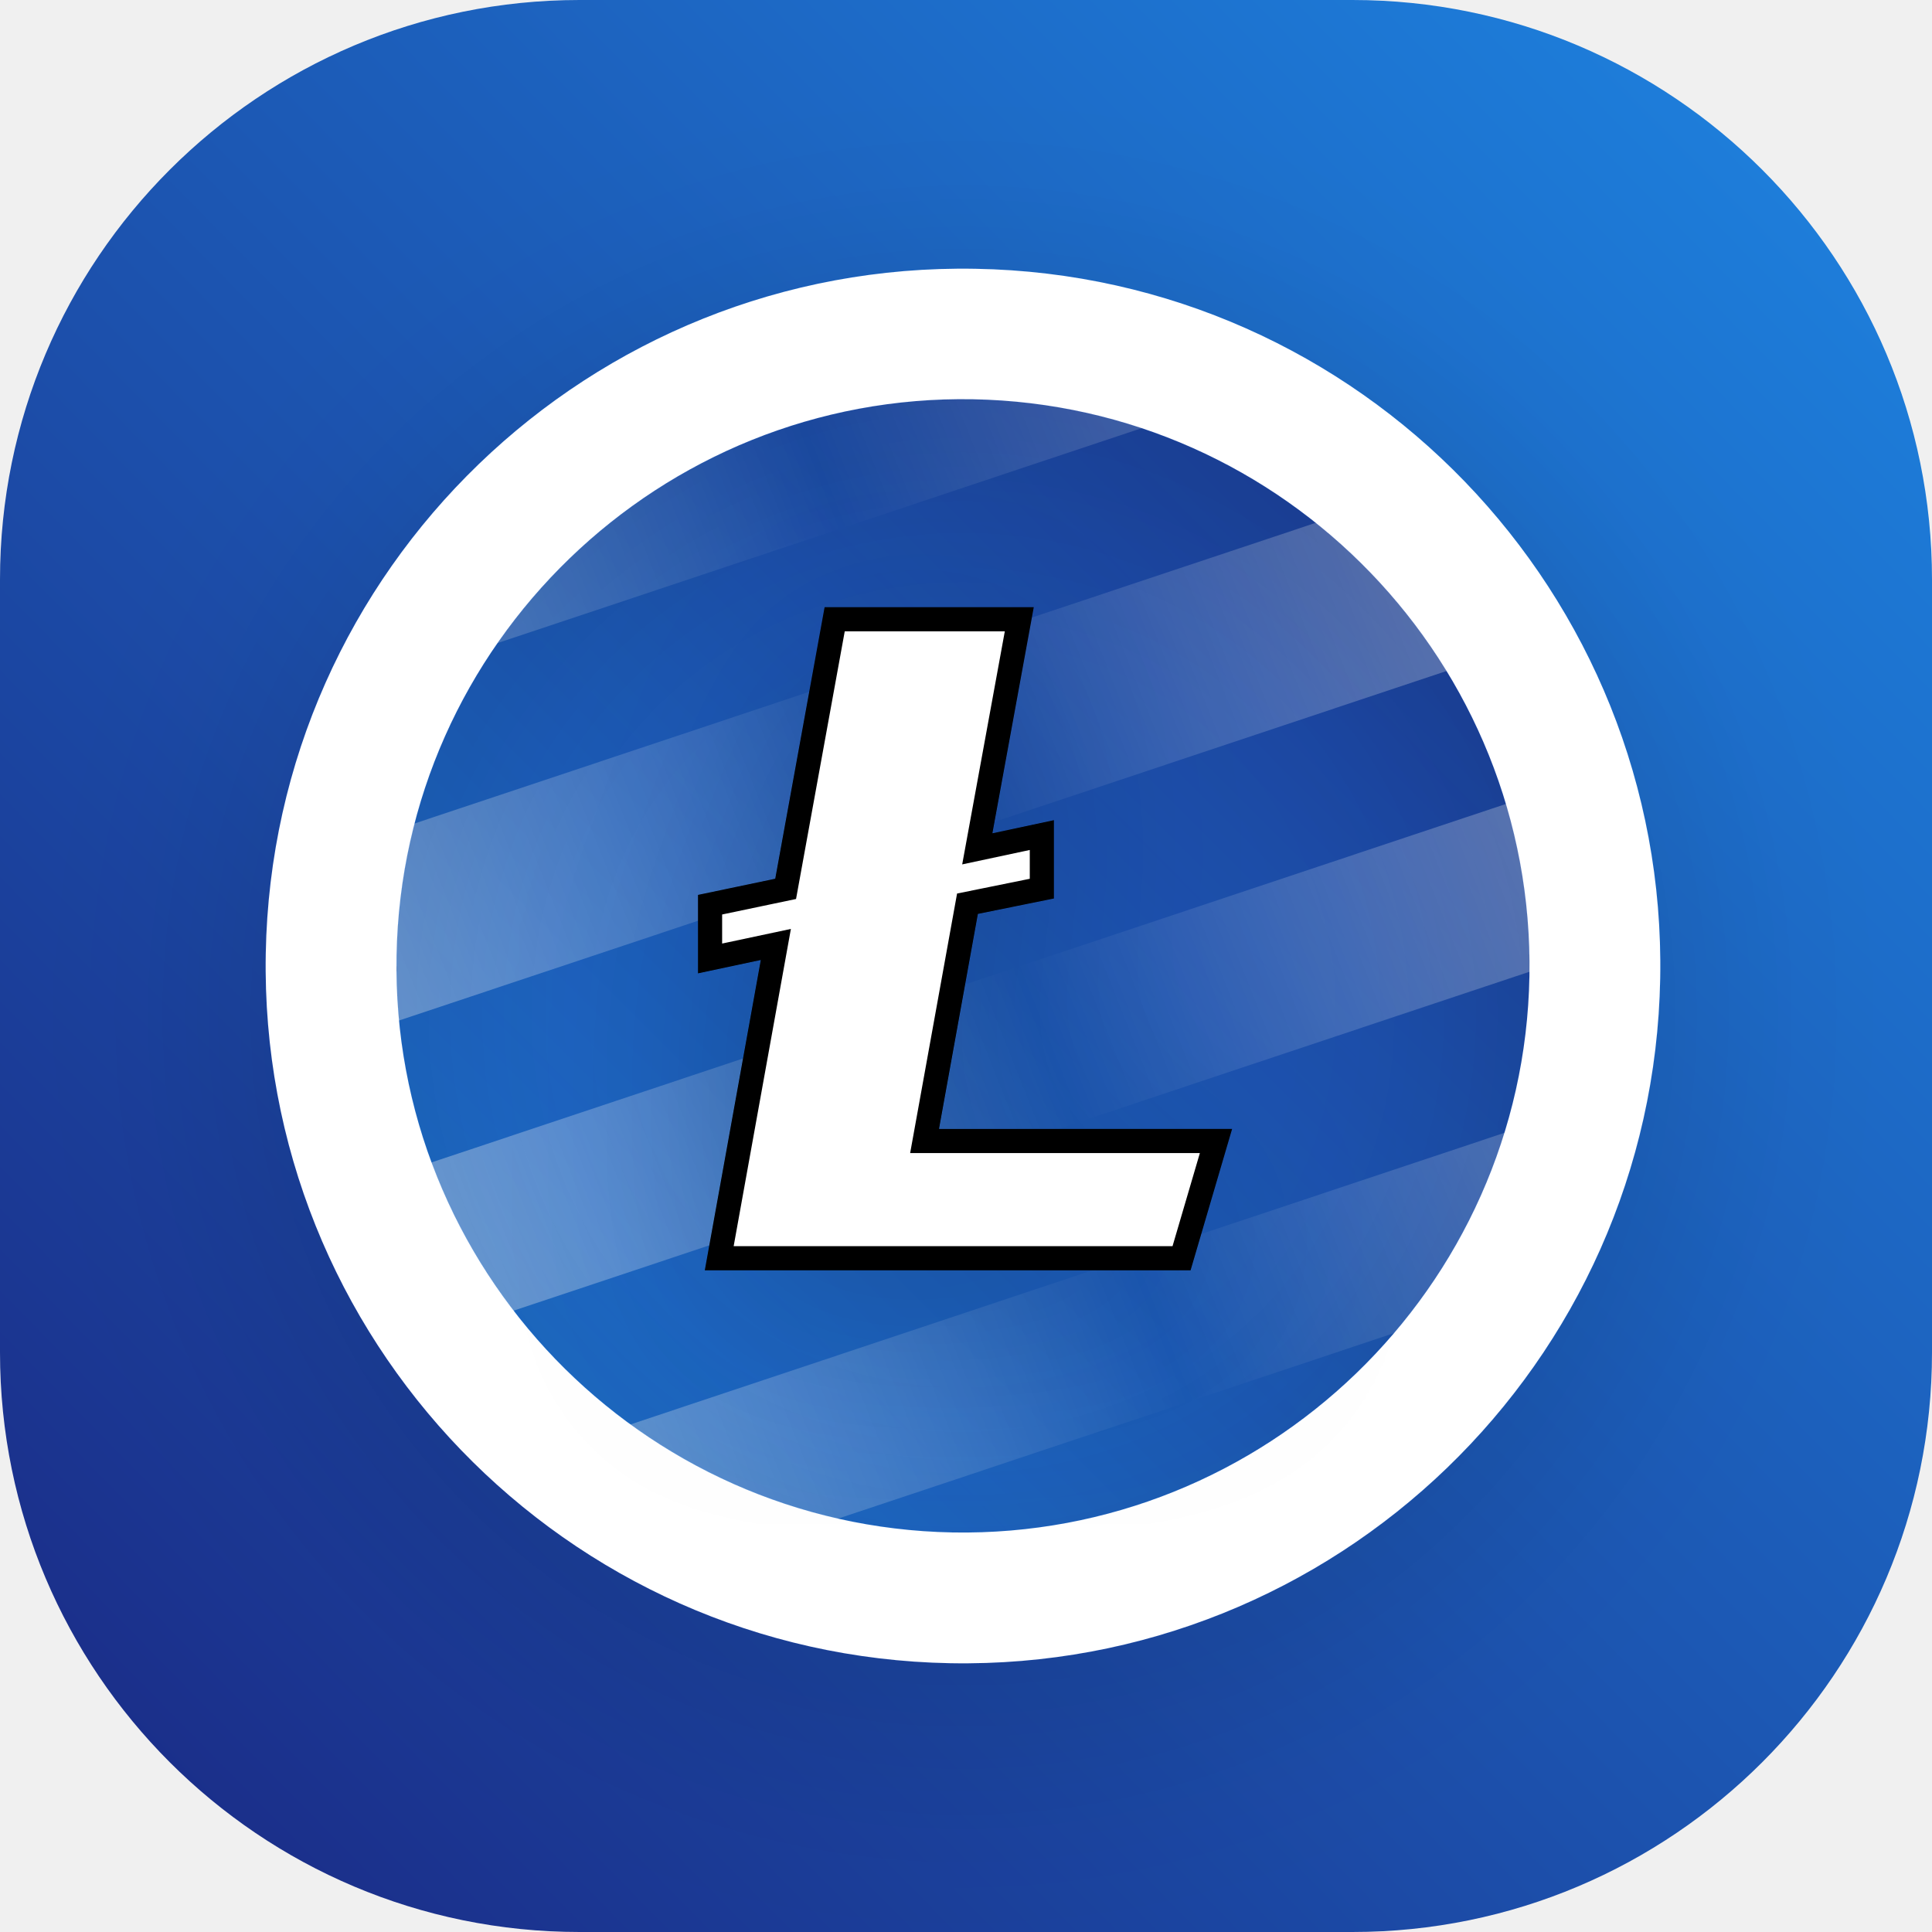
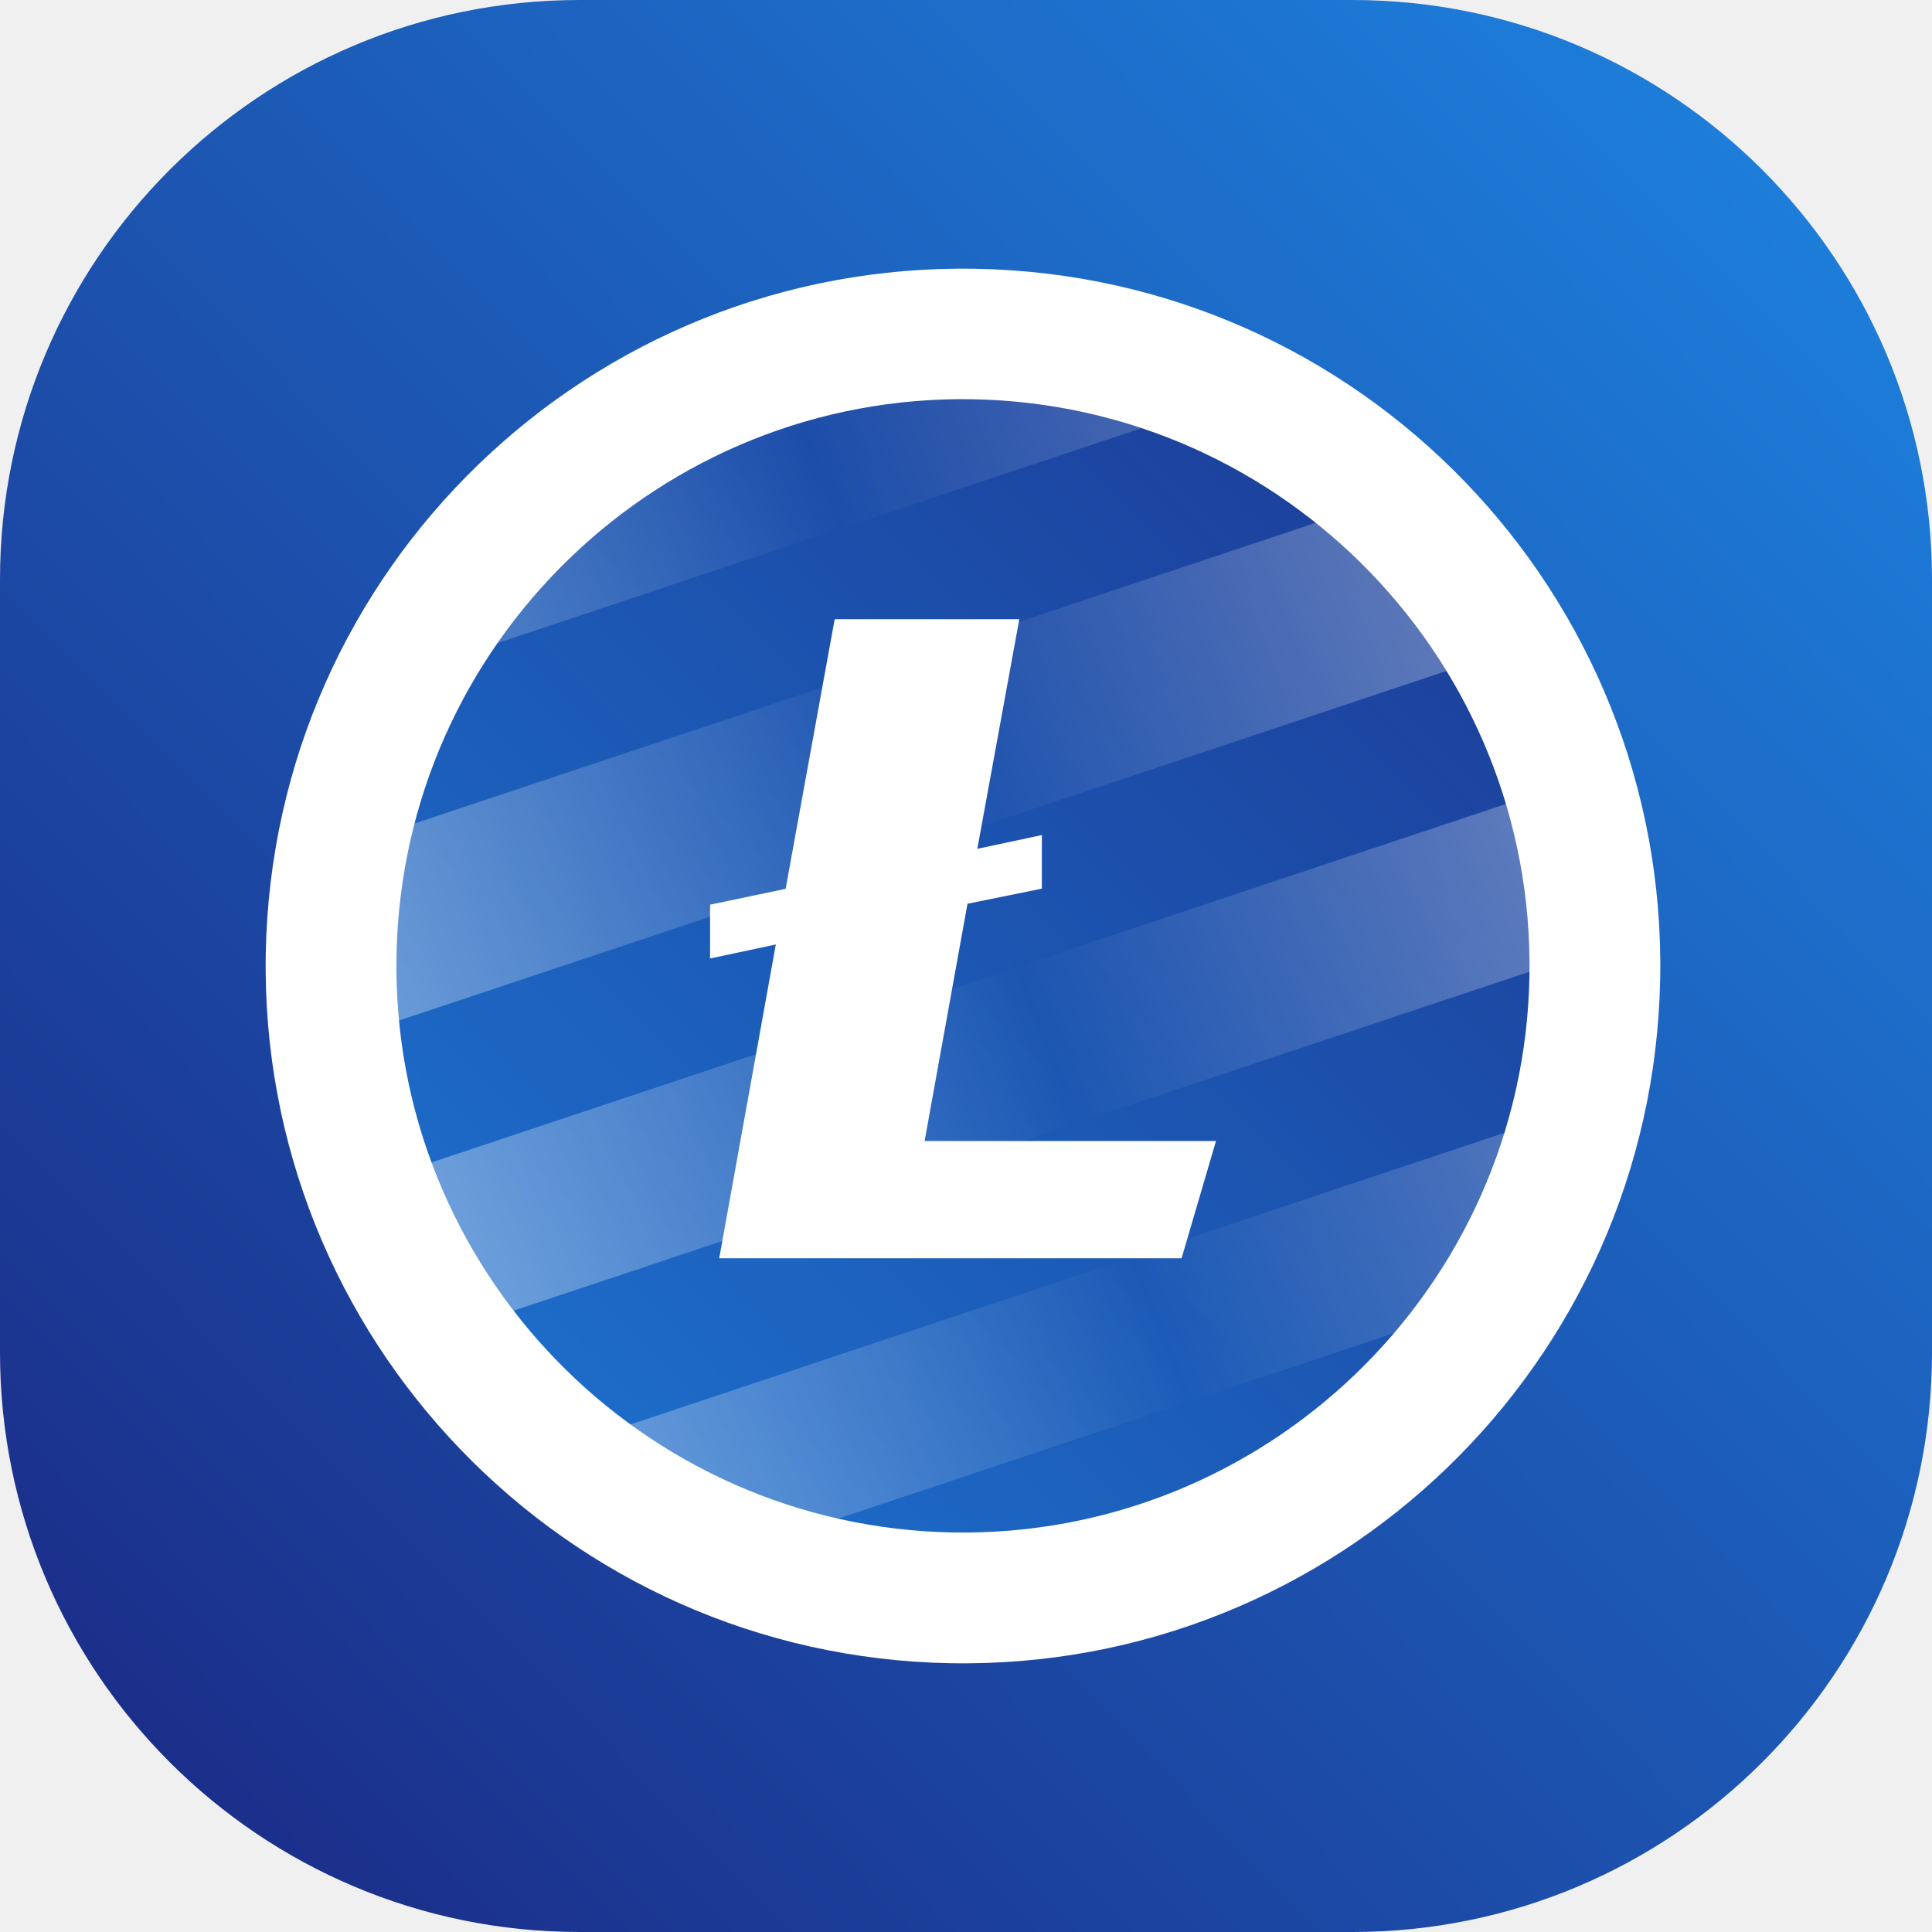
<svg xmlns="http://www.w3.org/2000/svg" width="80" height="80" viewBox="0 0 80 80" fill="none">
  <rect width="80" height="80" rx="24" fill="url(#paint0_linear_860_1238)" />
  <circle cx="40" cy="40" r="23.659" fill="url(#paint1_linear_860_1238)" fill-opacity="0.9" />
  <path fill-rule="evenodd" clip-rule="evenodd" d="M59.049 61.085C53.987 65.692 47.259 68.5 39.875 68.5C38.972 68.5 38.079 68.458 37.198 68.376L59.049 61.085ZM65.43 52.632L27.024 65.445C17.739 60.747 11.375 51.117 11.375 40C11.375 37.884 11.605 35.822 12.043 33.838L12.634 35.611L58.586 20.28L57.762 17.811C64.234 23.035 68.375 31.034 68.375 40C68.375 44.536 67.315 48.825 65.43 52.632ZM39.875 11.5C28.046 11.5 17.901 18.706 13.589 28.968L54.267 15.396C50.043 12.919 45.125 11.5 39.875 11.5ZM61.424 27.276L14.565 42.91L16.464 48.602L63.323 32.968L61.424 27.276ZM18.614 55.157L65.54 39.501L67.439 45.192L20.513 60.849L18.614 55.157Z" fill="url(#paint2_linear_860_1238)" />
-   <g filter="url(#filter0_d_860_1238)">
-     <path d="M40.398 11.13C24.444 10.841 11.294 23.535 11.005 39.477C10.716 55.419 23.41 68.581 39.352 68.87C55.294 69.159 68.456 56.465 68.745 40.511C69.034 24.569 56.34 11.407 40.398 11.13ZM39.448 63.456C26.514 63.215 16.178 52.507 16.419 39.573C16.648 26.639 27.356 16.303 40.29 16.532C53.236 16.773 63.559 27.481 63.331 40.415C63.102 53.349 52.382 63.684 39.448 63.456Z" fill="white" />
-   </g>
-   <g filter="url(#filter1_d_860_1238)">
-     <path d="M42.207 25.641H34.562L32.531 36.805L29.402 37.461V39.688L32.125 39.109L29.781 52.102H48.926L50.352 47.246H38.286L40.062 37.422L43.141 36.797V34.578L40.469 35.148L42.207 25.641Z" fill="white" />
-     <path d="M42.207 25.641H34.562L32.531 36.805L29.402 37.461V39.688L32.125 39.109L29.781 52.102H48.926L50.352 47.246H38.286L40.062 37.422L43.141 36.797V34.578L40.469 35.148L42.207 25.641Z" stroke="black" />
-   </g>
+   <path d="M40.398 11.13C24.444 10.841 11.294 23.535 11.005 39.477C10.716 55.419 23.41 68.581 39.352 68.87C55.294 69.159 68.456 56.465 68.745 40.511C69.034 24.569 56.34 11.407 40.398 11.13ZM39.448 63.456C26.514 63.215 16.178 52.507 16.419 39.573C16.648 26.639 27.356 16.303 40.29 16.532C53.236 16.773 63.559 27.481 63.331 40.415C63.102 53.349 52.382 63.684 39.448 63.456Z" fill="white" />
+   <path d="M42.207 25.641H34.562L32.531 36.805L29.402 37.461V39.688L32.125 39.109L29.781 52.102H48.926L50.352 47.246H38.286L40.062 37.422L43.141 36.797V34.578L40.469 35.148L42.207 25.641Z" fill="white" />
  <defs>
-     <filter id="filter0_d_860_1238" x="2" y="4.125" width="75.75" height="75.75" filterUnits="userSpaceOnUse" color-interpolation-filters="sRGB">
-       <feFlood flood-opacity="0" result="BackgroundImageFix" />
-       <feColorMatrix in="SourceAlpha" type="matrix" values="0 0 0 0 0 0 0 0 0 0 0 0 0 0 0 0 0 0 127 0" result="hardAlpha" />
-       <feOffset dy="2" />
-       <feGaussianBlur stdDeviation="4.5" />
-       <feComposite in2="hardAlpha" operator="out" />
-       <feColorMatrix type="matrix" values="0 0 0 0 0 0 0 0 0 0 0 0 0 0 0 0 0 0 0.15 0" />
-       <feBlend mode="normal" in2="BackgroundImageFix" result="effect1_dropShadow_860_1238" />
-       <feBlend mode="normal" in="SourceGraphic" in2="effect1_dropShadow_860_1238" result="shape" />
-     </filter>
-     <filter id="filter1_d_860_1238" x="20.402" y="18.641" width="38.949" height="44.461" filterUnits="userSpaceOnUse" color-interpolation-filters="sRGB">
-       <feFlood flood-opacity="0" result="BackgroundImageFix" />
-       <feColorMatrix in="SourceAlpha" type="matrix" values="0 0 0 0 0 0 0 0 0 0 0 0 0 0 0 0 0 0 127 0" result="hardAlpha" />
-       <feOffset dy="2" />
-       <feGaussianBlur stdDeviation="4.5" />
-       <feComposite in2="hardAlpha" operator="out" />
-       <feColorMatrix type="matrix" values="0 0 0 0 0 0 0 0 0 0 0 0 0 0 0 0 0 0 0.15 0" />
-       <feBlend mode="normal" in2="BackgroundImageFix" result="effect1_dropShadow_860_1238" />
-       <feBlend mode="normal" in="SourceGraphic" in2="effect1_dropShadow_860_1238" result="shape" />
-     </filter>
    <linearGradient id="paint0_linear_860_1238" x1="81.25" y1="-3.5" x2="-5.25" y2="81.5" gradientUnits="userSpaceOnUse">
      <stop stop-color="#1E88E5" />
      <stop offset="1" stop-color="#1A237E" />
    </linearGradient>
    <linearGradient id="paint1_linear_860_1238" x1="63.659" y1="16.341" x2="16.341" y2="63.659" gradientUnits="userSpaceOnUse">
      <stop stop-color="#1B338E" />
      <stop offset="1" stop-color="#1D7AD7" />
    </linearGradient>
    <linearGradient id="paint2_linear_860_1238" x1="74.613" y1="20.427" x2="5.672" y2="47.81" gradientUnits="userSpaceOnUse">
      <stop stop-color="white" stop-opacity="0.65" />
      <stop offset="0" stop-color="white" stop-opacity="0.5" />
      <stop offset="0.505" stop-color="white" stop-opacity="0" />
      <stop offset="1" stop-color="white" stop-opacity="0.5" />
    </linearGradient>
  </defs>
</svg>
